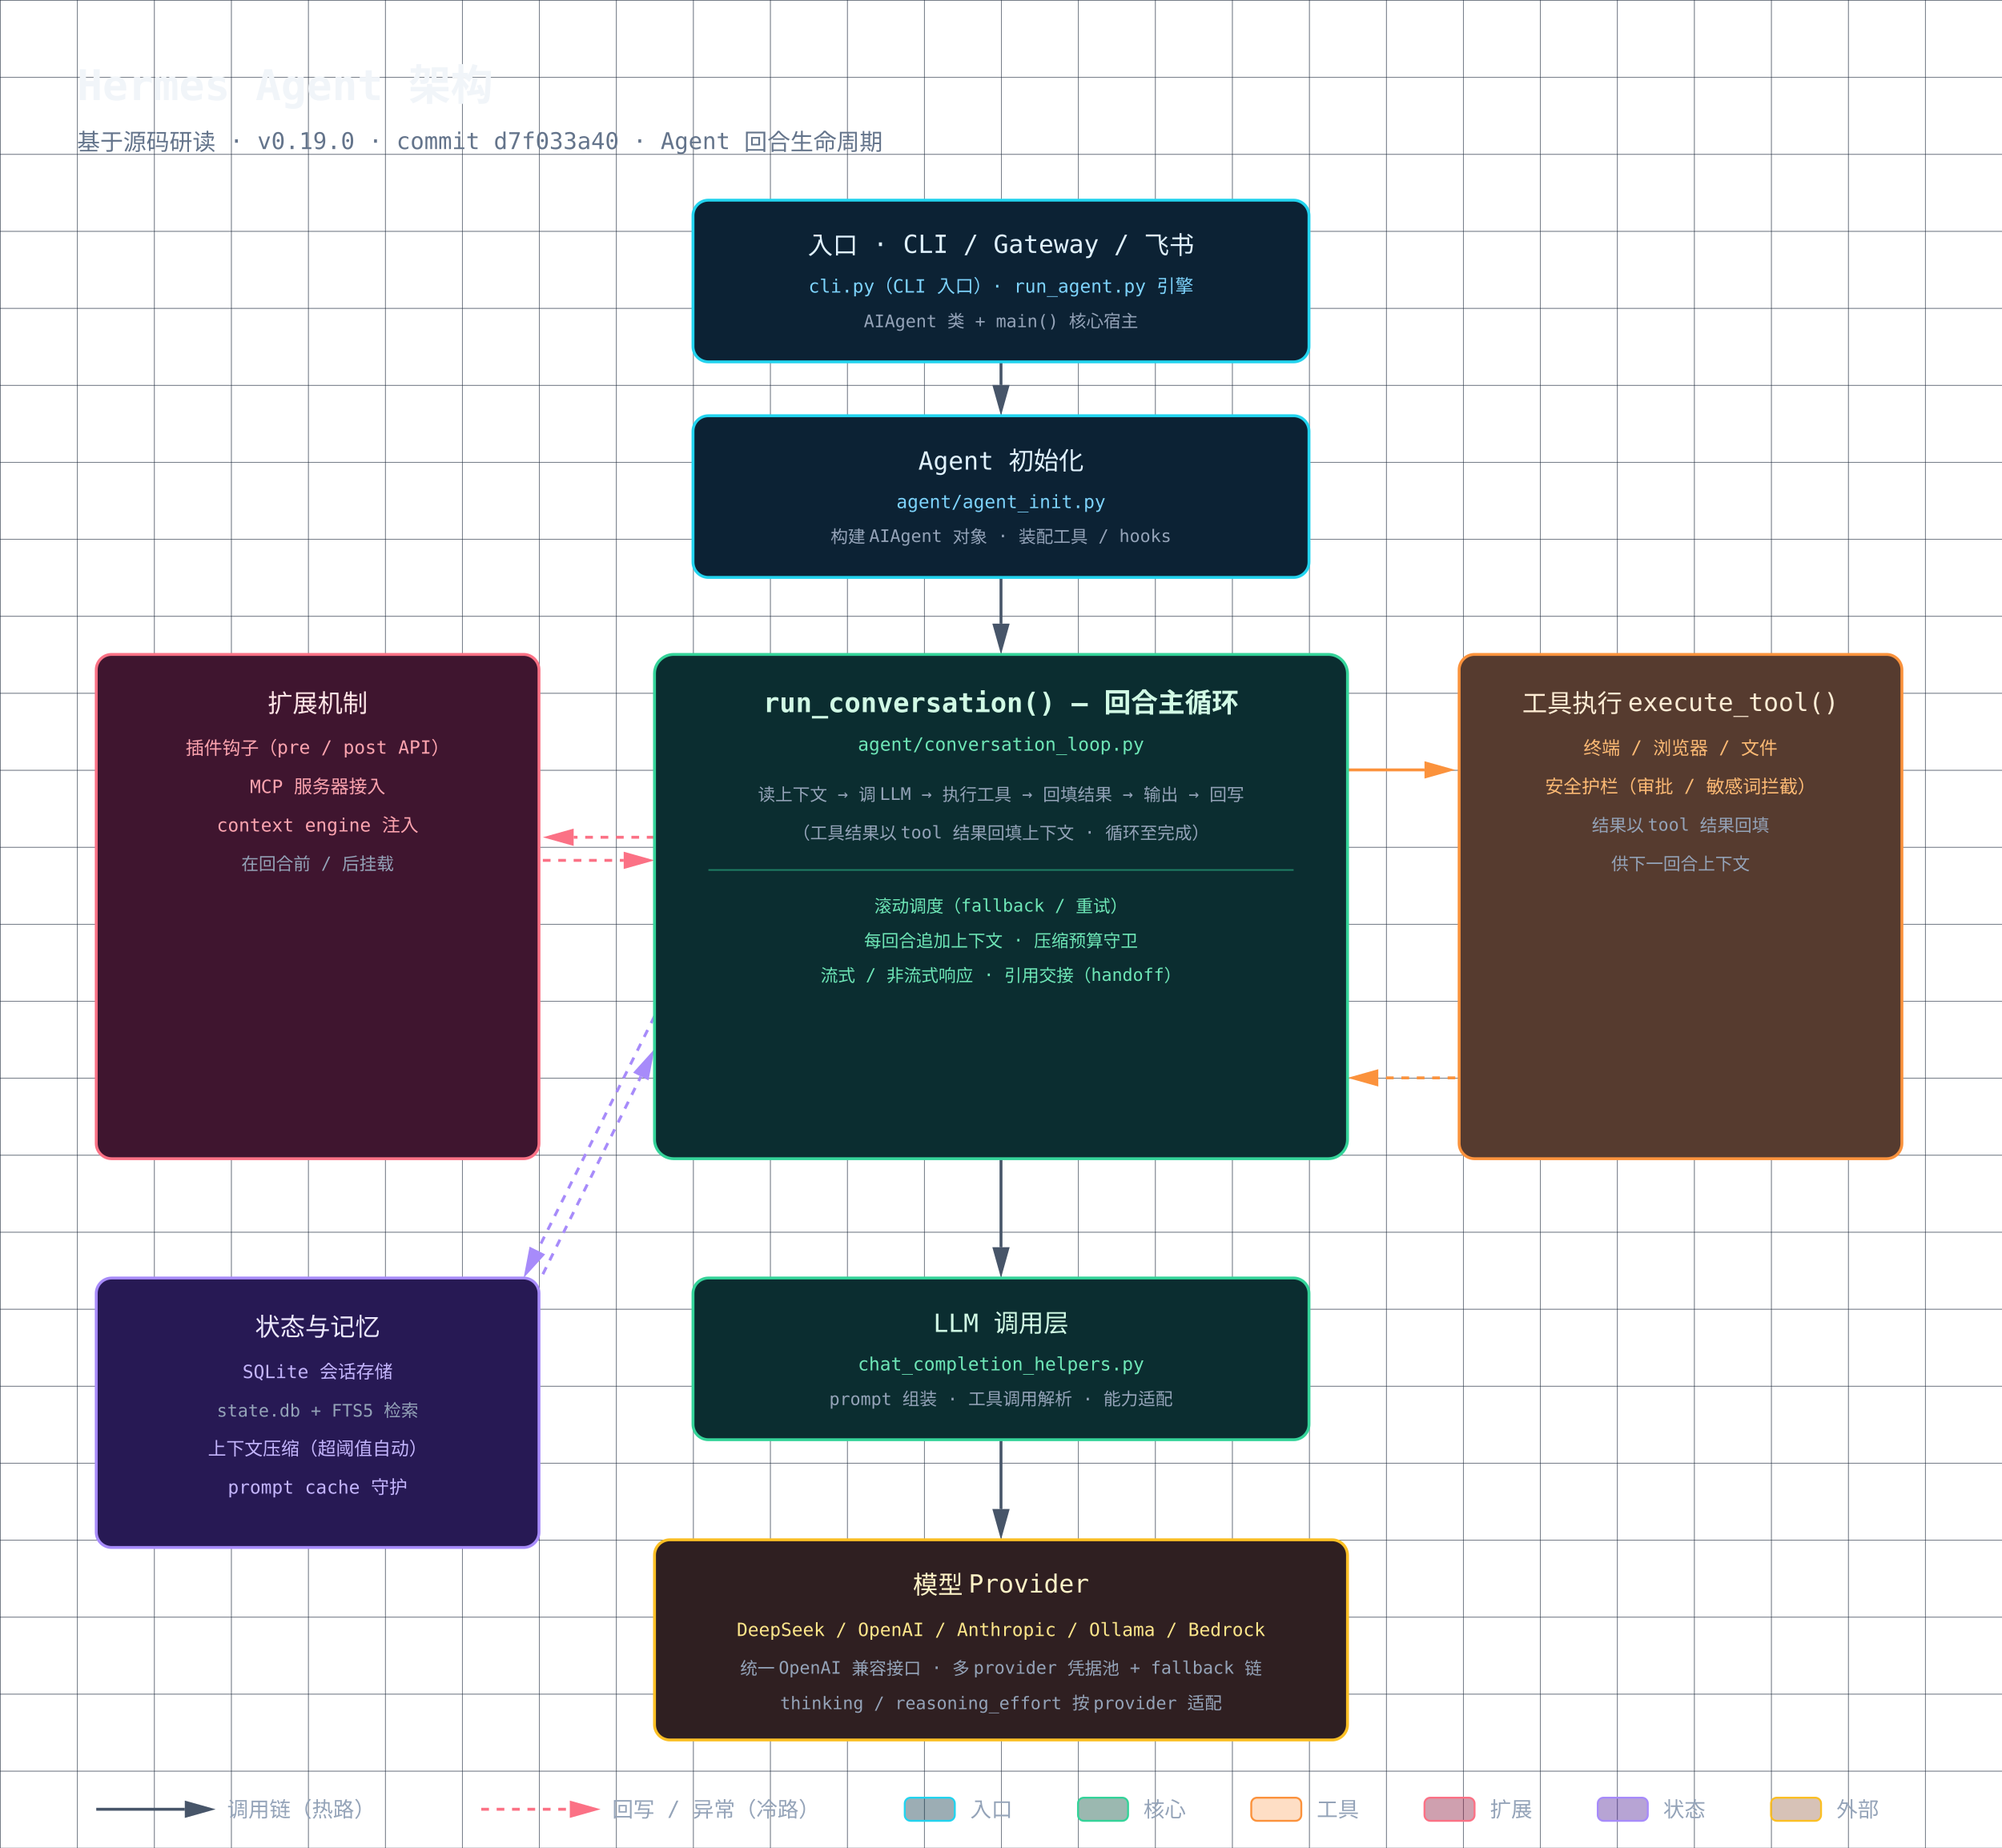
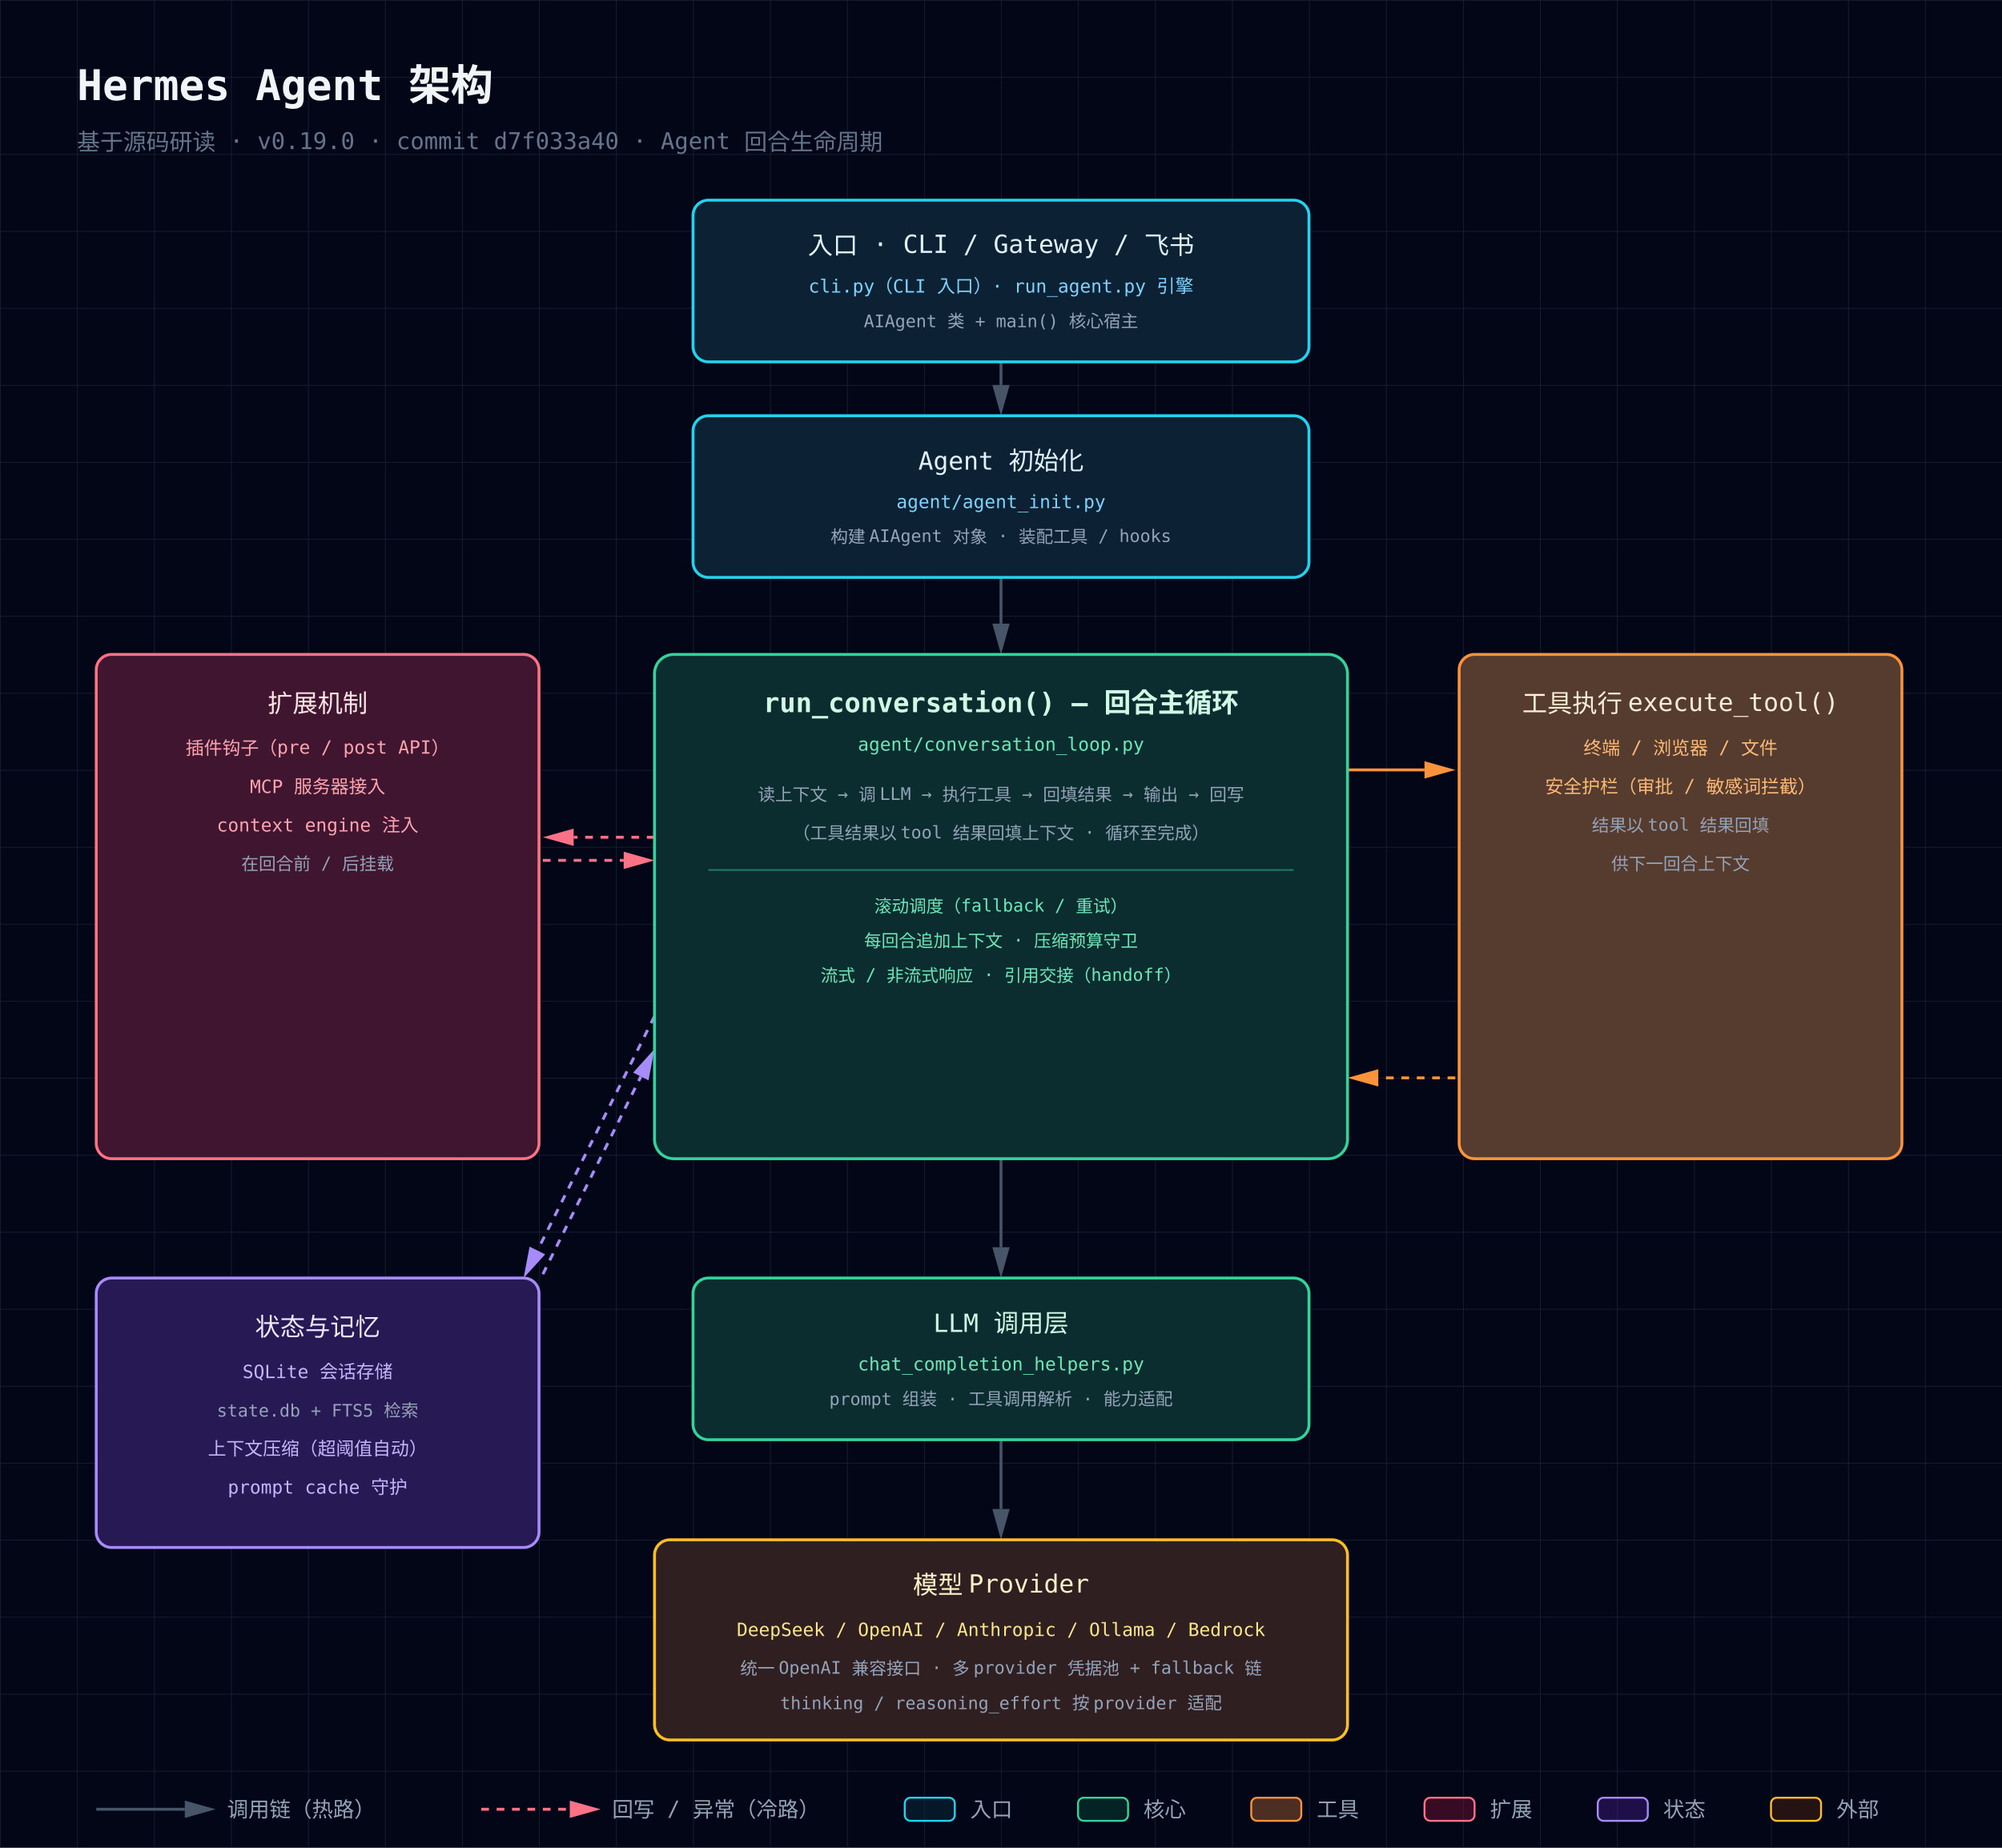
<svg xmlns="http://www.w3.org/2000/svg" viewBox="0 0 1040 960" font-family="'JetBrains Mono',ui-monospace,monospace">
  <defs>
    <pattern id="grid" width="40" height="40" patternUnits="userSpaceOnUse">
      <path d="M 40 0 L 0 0 0 40" fill="none" stroke="#1e293b" stroke-width="0.5" />
    </pattern>
    <marker id="arr" markerWidth="9" markerHeight="9" refX="7" refY="4" orient="auto">
      <path d="M0,0 L8,4 L0,8 z" fill="#475569" />
    </marker>
    <marker id="arrd" markerWidth="9" markerHeight="9" refX="7" refY="4" orient="auto">
      <path d="M0,0 L8,4 L0,8 z" fill="#fb7185" />
    </marker>
  </defs>
-   <rect width="1040" height="1220" fill="url(#grid)" />
+   <rect width="1040" height="960" fill="#020617" />
+   <rect width="1040" height="960" fill="url(#grid)" />
  <text x="40" y="52" font-size="22" font-weight="600" fill="#f1f5f9">Hermes Agent 架构</text>
  <text x="40" y="78" font-size="12" fill="#64748b">基于源码研读 · v0.19.0 · commit d7f033a40 · Agent 回合生命周期</text>
  <line x1="520" y1="188" x2="520.0" y2="200.0" stroke="#475569" stroke-width="1.5" />
  <polygon points="520.0,216.0 515.5,200.0 524.5,200.0" fill="#475569" />
  <line x1="520" y1="300" x2="520.0" y2="324.0" stroke="#475569" stroke-width="1.5" />
  <polygon points="520.0,340.0 515.5,324.0 524.5,324.0" fill="#475569" />
  <line x1="520" y1="602" x2="520.0" y2="648.0" stroke="#475569" stroke-width="1.5" />
  <polygon points="520.0,664.0 515.5,648.0 524.5,648.0" fill="#475569" />
  <line x1="520" y1="748" x2="520.0" y2="784.0" stroke="#475569" stroke-width="1.5" />
  <polygon points="520.0,800.0 515.5,784.0 524.5,784.0" fill="#475569" />
  <line x1="340" y1="435" x2="298.0" y2="435.0" stroke="#fb7185" stroke-width="1.5" stroke-dasharray="4,4" />
  <polygon points="282.0,435.0 298.0,430.5 298.0,439.5" fill="#fb7185" />
  <line x1="282" y1="447" x2="324.0" y2="447.0" stroke="#fb7185" stroke-width="1.5" stroke-dasharray="4,4" />
  <polygon points="340.0,447.0 324.0,451.5 324.0,442.5" fill="#fb7185" />
  <line x1="700" y1="400" x2="740.0" y2="400.0" stroke="#fb923c" stroke-width="1.5" />
  <polygon points="756.0,400.0 740.0,404.5 740.0,395.5" fill="#fb923c" />
  <line x1="756" y1="560" x2="716.0" y2="560.0" stroke="#fb923c" stroke-width="1.5" stroke-dasharray="4,4" />
  <polygon points="700.0,560.0 716.0,555.5 716.0,564.5" fill="#fb923c" />
  <line x1="340" y1="528" x2="279.2" y2="649.7" stroke="#a78bfa" stroke-width="1.5" stroke-dasharray="4,4" />
  <polygon points="272.0,664.0 275.1,647.7 283.2,651.7" fill="#a78bfa" />
  <line x1="282" y1="662" x2="332.9" y2="559.3" stroke="#a78bfa" stroke-width="1.5" stroke-dasharray="4,4" />
  <polygon points="340.0,545.0 336.9,561.3 328.9,557.3" fill="#a78bfa" />
  <g>
    <rect x="360" y="104" width="320" height="84" rx="8" fill="#0f172a" />
    <rect x="360" y="104" width="320" height="84" rx="8" fill="rgba(8,51,68,0.4)" stroke="#22d3ee" stroke-width="1.5" />
    <text x="520" y="132" font-size="13" fill="#e0f2fe" text-anchor="middle">入口 · CLI / Gateway / 飞书</text>
    <text x="520" y="152" font-size="9.5" fill="#7dd3fc" text-anchor="middle">cli.py（CLI 入口）· run_agent.py 引擎</text>
    <text x="520" y="170" font-size="9" fill="#94a3b8" text-anchor="middle">AIAgent 类 + main() 核心宿主</text>
  </g>
  <g>
    <rect x="360" y="216" width="320" height="84" rx="8" fill="#0f172a" />
    <rect x="360" y="216" width="320" height="84" rx="8" fill="rgba(8,51,68,0.4)" stroke="#22d3ee" stroke-width="1.5" />
    <text x="520" y="244" font-size="13" fill="#e0f2fe" text-anchor="middle">Agent 初始化</text>
    <text x="520" y="264" font-size="9.5" fill="#7dd3fc" text-anchor="middle">agent/agent_init.py</text>
    <text x="520" y="282" font-size="9" fill="#94a3b8" text-anchor="middle">构建 AIAgent 对象 · 装配工具 / hooks</text>
  </g>
  <g>
    <rect x="340" y="340" width="360" height="262" rx="10" fill="#0f172a" />
    <rect x="340" y="340" width="360" height="262" rx="10" fill="rgba(6,78,59,0.4)" stroke="#34d399" stroke-width="1.5" />
    <text x="520" y="370" font-size="14" font-weight="600" fill="#d1fae5" text-anchor="middle">run_conversation() — 回合主循环</text>
    <text x="520" y="390" font-size="9.5" fill="#6ee7b7" text-anchor="middle">agent/conversation_loop.py</text>
    <text x="520" y="416" font-size="9" fill="#94a3b8" text-anchor="middle">读上下文 → 调 LLM → 执行工具 → 回填结果 → 输出 → 回写</text>
    <text x="520" y="436" font-size="9" fill="#94a3b8" text-anchor="middle">（工具结果以 tool 结果回填上下文 · 循环至完成）</text>
    <line x1="368" y1="452" x2="672" y2="452" stroke="#34d399" stroke-width="0.8" opacity="0.5" />
    <text x="520" y="474" font-size="9" fill="#6ee7b7" text-anchor="middle">滚动调度（fallback / 重试）</text>
    <text x="520" y="492" font-size="9" fill="#6ee7b7" text-anchor="middle">每回合追加上下文 · 压缩预算守卫</text>
    <text x="520" y="510" font-size="9" fill="#6ee7b7" text-anchor="middle">流式 / 非流式响应 · 引用交接（handoff）</text>
  </g>
  <g>
    <rect x="360" y="664" width="320" height="84" rx="8" fill="#0f172a" />
    <rect x="360" y="664" width="320" height="84" rx="8" fill="rgba(6,78,59,0.4)" stroke="#34d399" stroke-width="1.5" />
    <text x="520" y="692" font-size="13" fill="#d1fae5" text-anchor="middle">LLM 调用层</text>
    <text x="520" y="712" font-size="9.5" fill="#6ee7b7" text-anchor="middle">chat_completion_helpers.py</text>
    <text x="520" y="730" font-size="9" fill="#94a3b8" text-anchor="middle">prompt 组装 · 工具调用解析 · 能力适配</text>
  </g>
  <g>
    <rect x="340" y="800" width="360" height="104" rx="8" fill="#0f172a" />
    <rect x="340" y="800" width="360" height="104" rx="8" fill="rgba(120,53,15,0.3)" stroke="#fbbf24" stroke-width="1.5" />
    <text x="520" y="828" font-size="13" fill="#fef3c7" text-anchor="middle">模型 Provider</text>
    <text x="520" y="850" font-size="9.5" fill="#fde68a" text-anchor="middle">DeepSeek / OpenAI / Anthropic / Ollama / Bedrock</text>
    <text x="520" y="870" font-size="9" fill="#94a3b8" text-anchor="middle">统一 OpenAI 兼容接口 · 多 provider 凭据池 + fallback 链</text>
    <text x="520" y="888" font-size="9" fill="#94a3b8" text-anchor="middle">thinking / reasoning_effort 按 provider 适配</text>
  </g>
  <g>
    <rect x="50" y="340" width="230" height="262" rx="8" fill="#0f172a" />
    <rect x="50" y="340" width="230" height="262" rx="8" fill="rgba(136,19,55,0.4)" stroke="#fb7185" stroke-width="1.5" />
    <text x="165" y="370" font-size="13" fill="#ffe4e6" text-anchor="middle">扩展机制</text>
    <text x="165" y="392" font-size="9.5" fill="#fda4af" text-anchor="middle">插件钩子（pre / post API）</text>
    <text x="165" y="412" font-size="9.5" fill="#fda4af" text-anchor="middle">MCP 服务器接入</text>
    <text x="165" y="432" font-size="9.5" fill="#fda4af" text-anchor="middle">context engine 注入</text>
    <text x="165" y="452" font-size="9" fill="#94a3b8" text-anchor="middle">在回合前 / 后挂载</text>
  </g>
  <g>
    <rect x="50" y="664" width="230" height="140" rx="8" fill="#0f172a" />
    <rect x="50" y="664" width="230" height="140" rx="8" fill="rgba(76,29,149,0.4)" stroke="#a78bfa" stroke-width="1.5" />
    <text x="165" y="694" font-size="13" fill="#ede9fe" text-anchor="middle">状态与记忆</text>
    <text x="165" y="716" font-size="9.5" fill="#c4b5fd" text-anchor="middle">SQLite 会话存储</text>
    <text x="165" y="736" font-size="9" fill="#94a3b8" text-anchor="middle">state.db + FTS5 检索</text>
    <text x="165" y="756" font-size="9.5" fill="#c4b5fd" text-anchor="middle">上下文压缩（超阈值自动）</text>
    <text x="165" y="776" font-size="9.5" fill="#c4b5fd" text-anchor="middle">prompt cache 守护</text>
  </g>
  <g>
    <rect x="758" y="340" width="230" height="262" rx="8" fill="#0f172a" />
    <rect x="758" y="340" width="230" height="262" rx="8" fill="rgba(251,146,60,0.3)" stroke="#fb923c" stroke-width="1.5" />
    <text x="873" y="370" font-size="13" fill="#ffedd5" text-anchor="middle">工具执行 execute_tool()</text>
    <text x="873" y="392" font-size="9.5" fill="#fdba74" text-anchor="middle">终端 / 浏览器 / 文件</text>
    <text x="873" y="412" font-size="9.5" fill="#fdba74" text-anchor="middle">安全护栏（审批 / 敏感词拦截）</text>
    <text x="873" y="432" font-size="9" fill="#94a3b8" text-anchor="middle">结果以 tool 结果回填</text>
    <text x="873" y="452" font-size="9" fill="#94a3b8" text-anchor="middle">供下一回合上下文</text>
  </g>
  <g font-size="11">
    <line x1="50" y1="940" x2="96.0" y2="940.0" stroke="#475569" stroke-width="1.5" />
    <polygon points="112.0,940.0 96.0,944.5 96.0,935.5" fill="#475569" />
    <text x="118" y="944" fill="#94a3b8">调用链（热路）</text>
    <line x1="250" y1="940" x2="296.0" y2="940.0" stroke="#fb7185" stroke-width="1.5" stroke-dasharray="4,4" />
    <polygon points="312.0,940.0 296.0,944.5 296.0,935.5" fill="#fb7185" />
    <text x="318" y="944" fill="#94a3b8">回写 / 异常（冷路）</text>
    <rect x="470" y="934" width="26" height="12" rx="3" fill="rgba(8,51,68,0.4)" stroke="#22d3ee" />
    <text x="504" y="944" fill="#94a3b8">入口</text>
    <rect x="560" y="934" width="26" height="12" rx="3" fill="rgba(6,78,59,0.4)" stroke="#34d399" />
    <text x="594" y="944" fill="#94a3b8">核心</text>
    <rect x="650" y="934" width="26" height="12" rx="3" fill="rgba(251,146,60,0.3)" stroke="#fb923c" />
    <text x="684" y="944" fill="#94a3b8">工具</text>
    <rect x="740" y="934" width="26" height="12" rx="3" fill="rgba(136,19,55,0.4)" stroke="#fb7185" />
    <text x="774" y="944" fill="#94a3b8">扩展</text>
    <rect x="830" y="934" width="26" height="12" rx="3" fill="rgba(76,29,149,0.4)" stroke="#a78bfa" />
    <text x="864" y="944" fill="#94a3b8">状态</text>
    <rect x="920" y="934" width="26" height="12" rx="3" fill="rgba(120,53,15,0.3)" stroke="#fbbf24" />
    <text x="954" y="944" fill="#94a3b8">外部</text>
  </g>
</svg>
